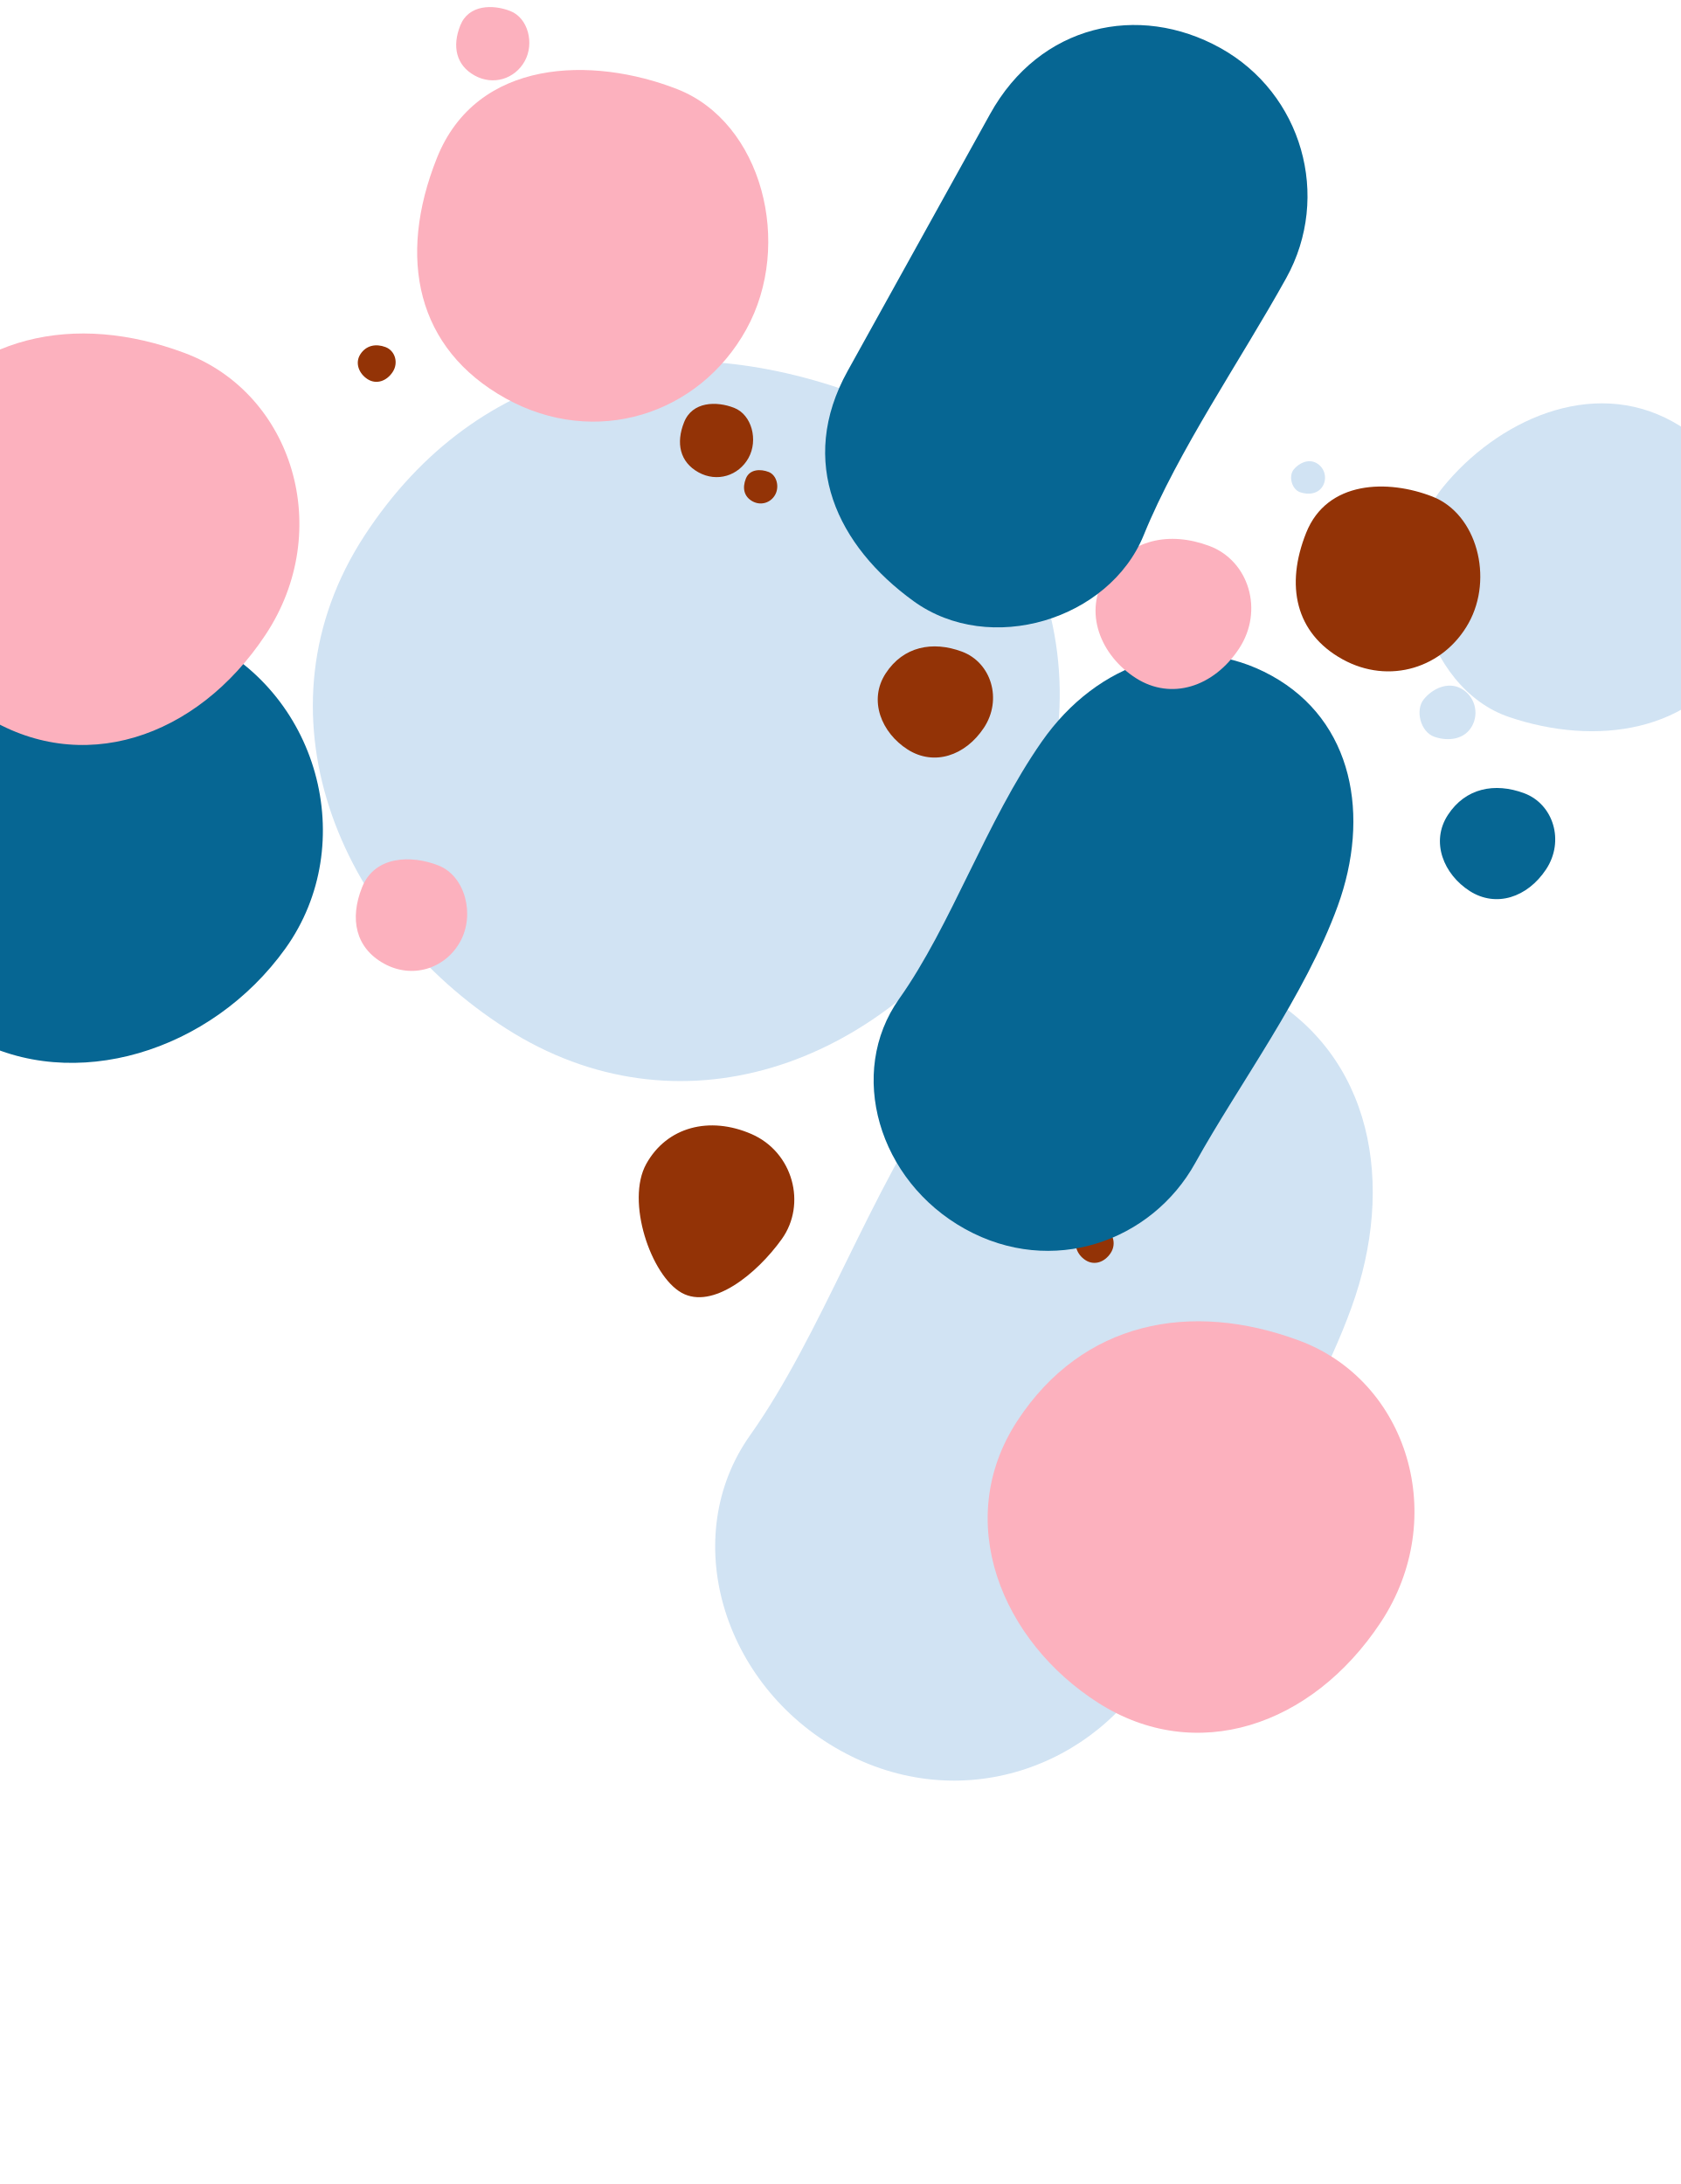
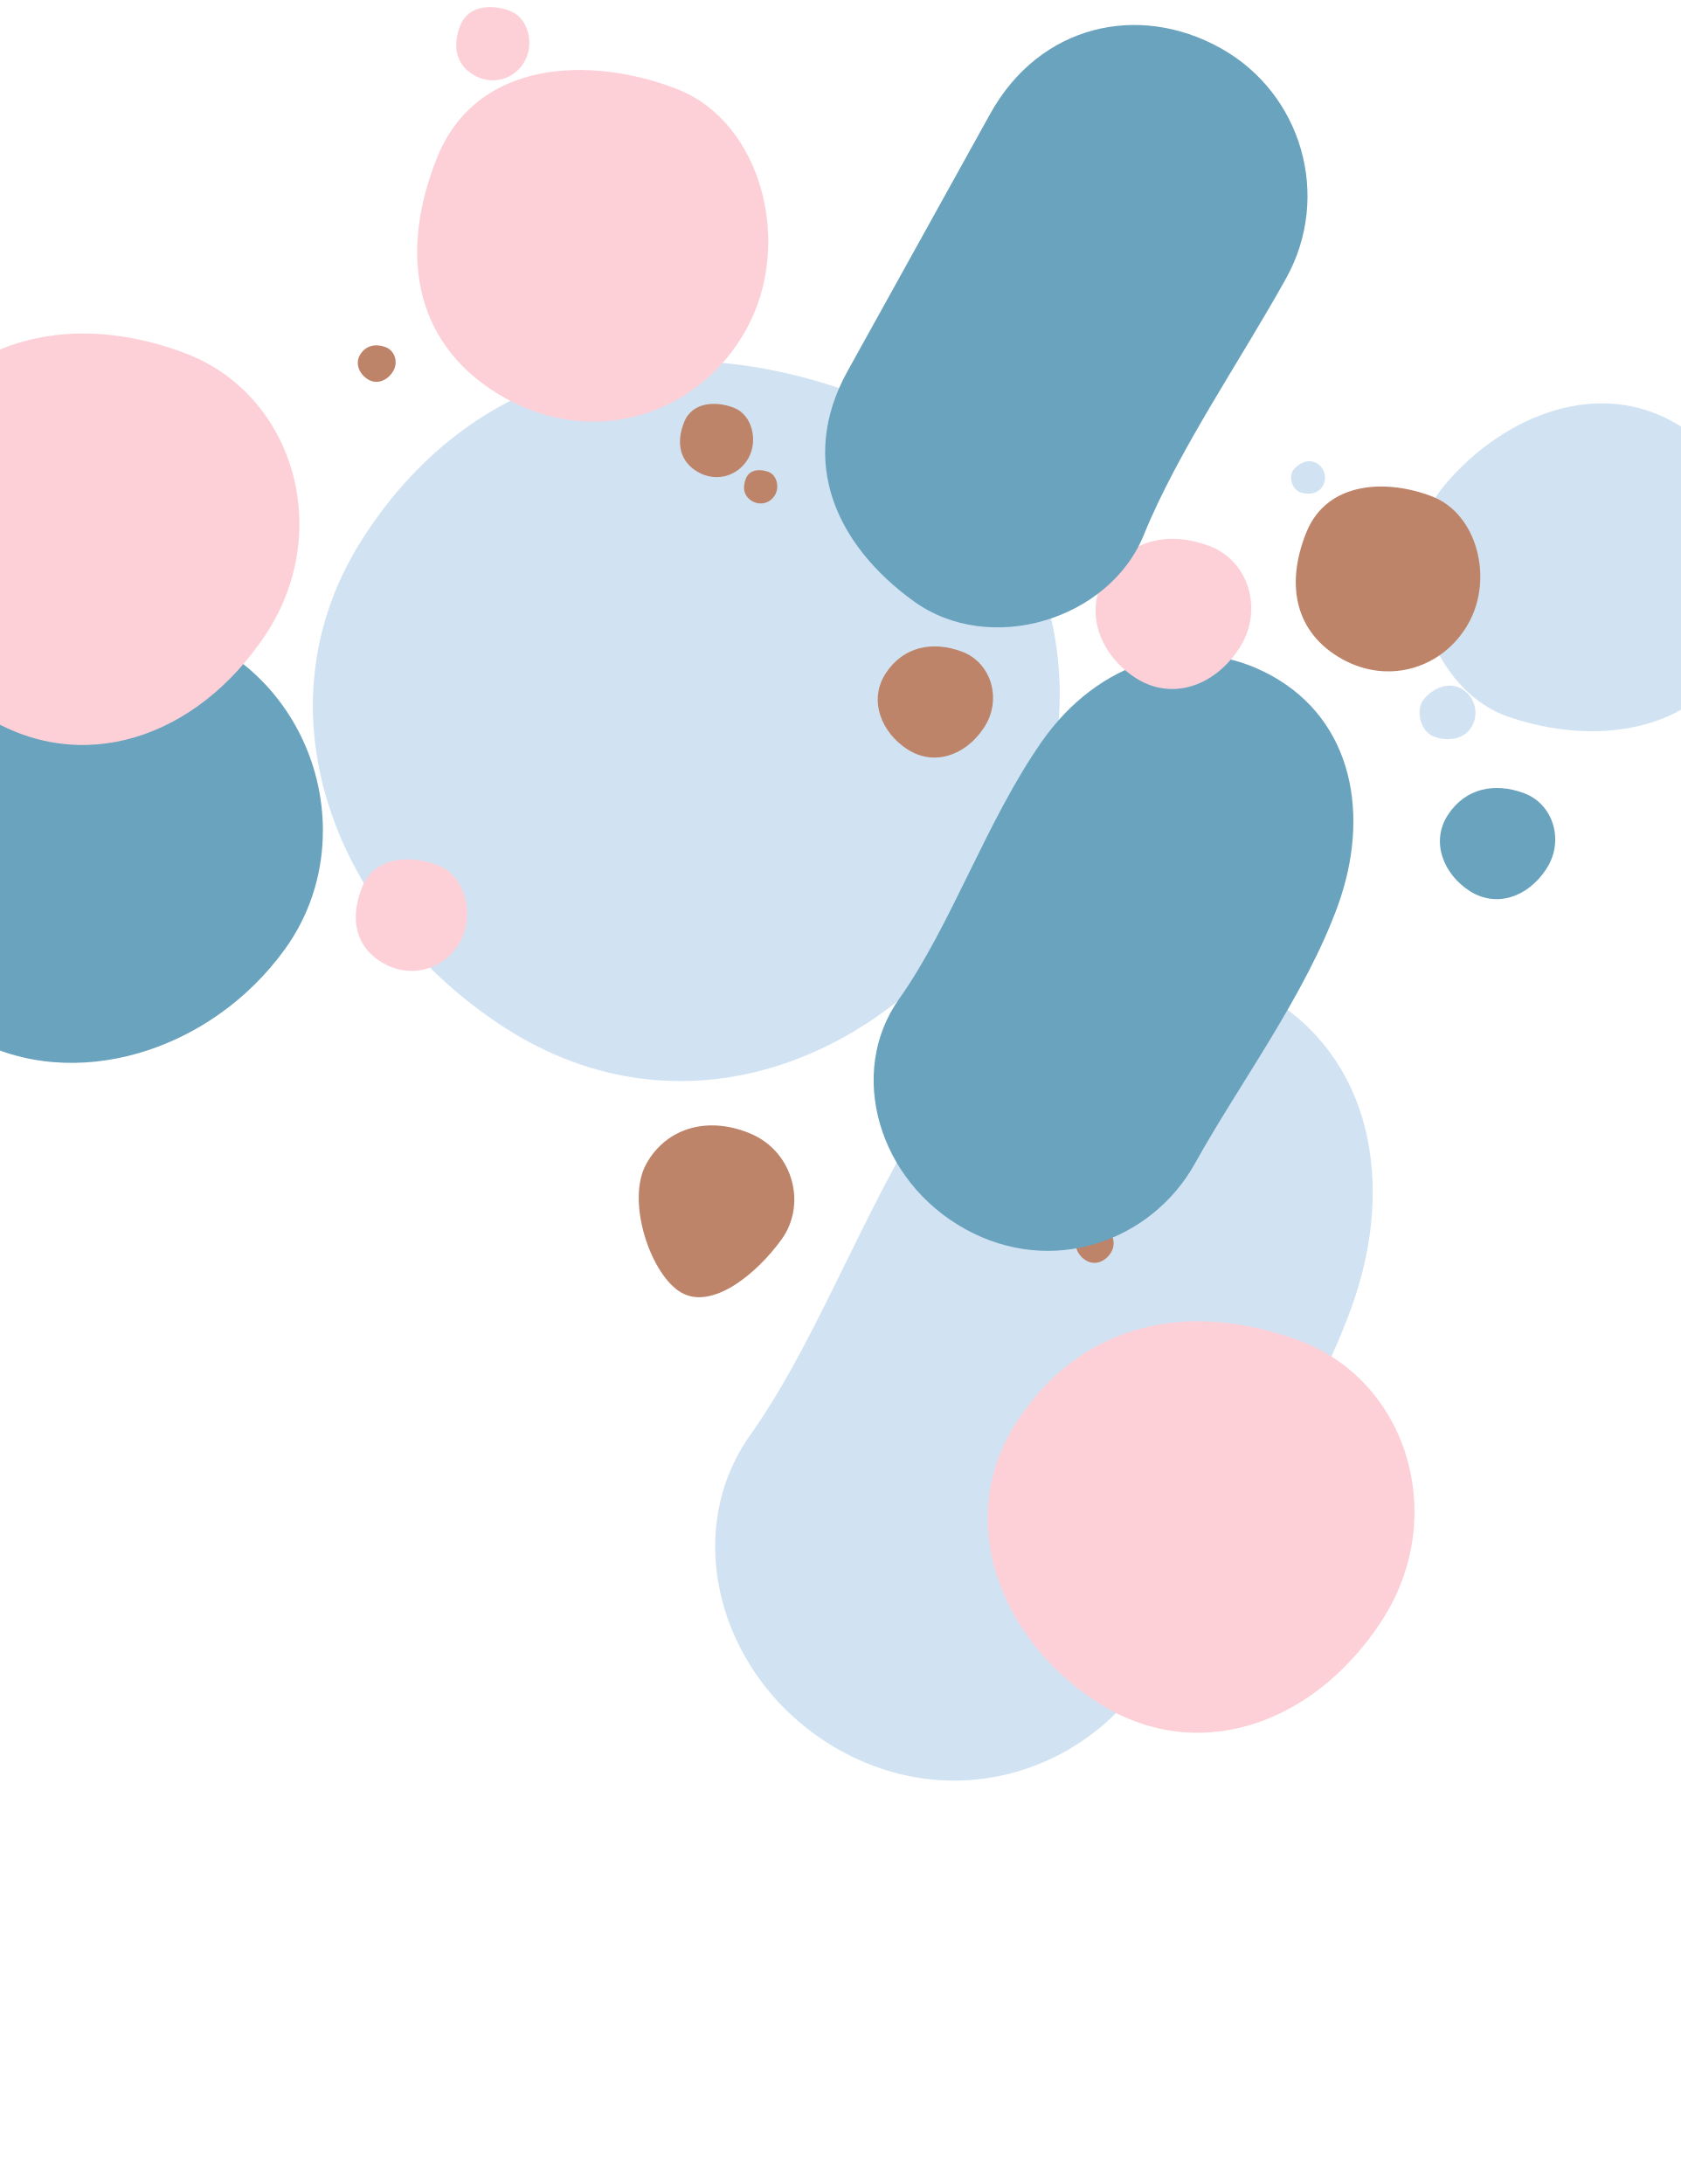
<svg xmlns="http://www.w3.org/2000/svg" width="2000" height="2600" version="1.1">
  <g class="layer">
    <g fill="none" fill-rule="evenodd" id="Patterns" transform="rotate(-10 572.965 406.657)">
      <g fill-rule="nonzero" id="Waimakariri">
        <g id="Shape" transform="translate(-414 -380)">
          <path d="m2043.8,1250.53c239.02,14.55 412.19,-171.36 432.78,-431.56c20.6,-260.2 -193.76,-467.63 -432.78,-431.55c-239.02,36.08 -414.93,184.12 -432.79,431.55c-17.86,247.44 193.77,417.01 432.79,431.56z" fill="#d1e3f3" id="svg_1" transform="rotate(39 968.965 -226.667) translate(1074.99 1044) translate(-1074.99 -1044)" />
          <path d="m2907.3,347.33c106.92,-19.37 201.5,-89.99 201.5,-201c0,-111.01 -90.21,-201 -201.5,-201c-111.28,0 -183.87,101.49 -201.5,201c-17.63,99.51 94.58,220.38 201.5,201z" fill="#d1e3f3" id="svg_2" transform="rotate(39 968.965 -226.667) translate(1937.42 374.032) translate(-1937.42 -374.032)" />
          <path d="m2807.88,777.33c152.55,0 251.76,122.38 276.21,276.16c24.45,153.78 0,333.35 0,479.68c0,146.34 -113.89,276.16 -276.21,276.16c-162.32,0 -292.51,-129.54 -276.21,-276.16c16.29,-146.62 -16.3,-321.42 0,-479.68c16.29,-158.26 123.66,-276.16 276.21,-276.16z" fill="#d1e3f3" id="svg_3" transform="rotate(39 968.965 -226.667) translate(1842 1520) translate(-1842 -1520)" />
-           <path d="m1678.95,594.61c121.64,0 210.5,-94.24 210.5,-210.5c0,-116.25 -103.15,-224.87 -210.5,-210.5c-107.36,14.38 -226.71,83.41 -210.5,210.5c16.2,127.1 88.86,210.5 210.5,210.5z" fill="#FCB1BE" id="svg_4" transform="rotate(39 968.965 -226.667) translate(709.243 610.142) translate(-709.243 -610.142)" />
-           <path d="m1878.2,1253.33c38.58,0 66.76,-29.91 66.76,-66.8c0,-36.89 -32.72,-71.35 -66.76,-66.79c-34.05,4.56 -71.91,26.46 -66.77,66.79c5.14,40.33 28.18,66.8 66.77,66.8z" fill="#FCB1BE" id="svg_5" transform="rotate(39 968.965 -226.667) translate(909 1413) translate(-909 -1413)" />
-           <path d="m1460.11,276.33c25.34,0 43.85,-19.64 43.85,-43.87c0,-24.22 -21.48,-46.86 -43.85,-43.86c-22.36,2.99 -47.22,17.38 -43.84,43.86c3.37,26.49 18.51,43.87 43.84,43.87z" fill="#FCB1BE" id="svg_6" transform="rotate(39 968.965 -226.667) translate(491 459) translate(-491 -459)" />
-           <path d="m1978.95,1191.29c12.12,0.74 20.9,-8.69 21.94,-21.88c1.04,-13.19 -9.82,-23.7 -21.94,-21.87c-12.11,1.83 -21.03,9.33 -21.94,21.87c-0.9,12.55 9.83,21.14 21.94,21.88z" fill="#FCB1BE" id="svg_7" transform="rotate(156 968.965 -226.667) translate(1010 1396) translate(-1010 -1396)" />
-           <path d="m2700.35,383.33c63.92,0 110.61,-49.55 110.61,-110.66c0,-61.12 -54.2,-118.22 -110.61,-110.66c-56.41,7.55 -119.12,43.84 -110.61,110.66c8.51,66.81 46.69,110.66 110.61,110.66z" fill="#933306" id="svg_8" transform="rotate(39 968.965 -226.667) translate(1731 499) translate(-1731 -499)" />
-           <path d="m1922.11,560.33c25.34,0 43.85,-19.64 43.85,-43.87c0,-24.22 -21.48,-46.86 -43.85,-43.86c-22.36,2.99 -47.22,17.38 -43.84,43.86c3.37,26.49 18.51,43.87 43.84,43.87z" fill="#933306" id="svg_9" transform="rotate(39 968.965 -226.667) translate(953 743) translate(-953 -743)" />
-           <path d="m1995.03,559.33c11.52,0 19.93,-8.93 19.93,-19.94c0,-11.01 -9.77,-21.3 -19.93,-19.94c-10.16,1.36 -21.46,7.9 -19.93,19.94c1.53,12.04 8.41,19.94 19.93,19.94z" fill="#933306" id="svg_10" transform="rotate(39 968.965 -226.667) translate(1026 766) translate(-1026 -766)" />
-           <path d="m2378.29,1424.33c41.87,0 67.26,-62.98 73.14,-113.72c5.89,-50.74 -38.24,-97.07 -92.23,-91.88c-54,5.19 -92.24,41.14 -92.24,91.88c0,50.74 69.45,113.72 111.33,113.72z" fill="#933306" id="svg_11" transform="rotate(39 968.965 -226.667) translate(1390.5 1548) translate(-1390.5 -1548)" />
+           <path d="m1678.95,594.61c121.64,0 210.5,-94.24 210.5,-210.5c0,-116.25 -103.15,-224.87 -210.5,-210.5c-107.36,14.38 -226.71,83.41 -210.5,210.5c16.2,127.1 88.86,210.5 210.5,210.5z" fill="#fdd0d8" id="svg_4" transform="rotate(39 968.965 -226.667) translate(709.243 610.142) translate(-709.243 -610.142)" />
+           <path d="m1878.2,1253.33c38.58,0 66.76,-29.91 66.76,-66.8c0,-36.89 -32.72,-71.35 -66.76,-66.79c-34.05,4.56 -71.91,26.46 -66.77,66.79c5.14,40.33 28.18,66.8 66.77,66.8z" fill="#fdd0d8" id="svg_5" transform="rotate(39 968.965 -226.667) translate(909 1413) translate(-909 -1413)" />
+           <path d="m1460.11,276.33c25.34,0 43.85,-19.64 43.85,-43.87c0,-24.22 -21.48,-46.86 -43.85,-43.86c-22.36,2.99 -47.22,17.38 -43.84,43.86c3.37,26.49 18.51,43.87 43.84,43.87z" fill="#fdd0d8" id="svg_6" transform="rotate(39 968.965 -226.667) translate(491 459) translate(-491 -459)" />
+           <path d="m1978.95,1191.29c12.12,0.74 20.9,-8.69 21.94,-21.88c1.04,-13.19 -9.82,-23.7 -21.94,-21.87c-12.11,1.83 -21.03,9.33 -21.94,21.87c-0.9,12.55 9.83,21.14 21.94,21.88z" fill="#fdd0d8" id="svg_7" transform="rotate(156 968.965 -226.667) translate(1010 1396) translate(-1010 -1396)" />
+           <path d="m2700.35,383.33c63.92,0 110.61,-49.55 110.61,-110.66c0,-61.12 -54.2,-118.22 -110.61,-110.66c-56.41,7.55 -119.12,43.84 -110.61,110.66c8.51,66.81 46.69,110.66 110.61,110.66z" fill="#be8469" id="svg_8" transform="rotate(39 968.965 -226.667) translate(1731 499) translate(-1731 -499)" />
+           <path d="m1922.11,560.33c25.34,0 43.85,-19.64 43.85,-43.87c0,-24.22 -21.48,-46.86 -43.85,-43.86c-22.36,2.99 -47.22,17.38 -43.84,43.86c3.37,26.49 18.51,43.87 43.84,43.87z" fill="#be8469" id="svg_9" transform="rotate(39 968.965 -226.667) translate(953 743) translate(-953 -743)" />
+           <path d="m1995.03,559.33c11.52,0 19.93,-8.93 19.93,-19.94c0,-11.01 -9.77,-21.3 -19.93,-19.94c-10.16,1.36 -21.46,7.9 -19.93,19.94c1.53,12.04 8.41,19.94 19.93,19.94z" fill="#be8469" id="svg_10" transform="rotate(39 968.965 -226.667) translate(1026 766) translate(-1026 -766)" />
+           <path d="m2378.29,1424.33c41.87,0 67.26,-62.98 73.14,-113.72c5.89,-50.74 -38.24,-97.07 -92.23,-91.88c-54,5.19 -92.24,41.14 -92.24,91.88c0,50.74 69.45,113.72 111.33,113.72z" fill="#be8469" id="svg_11" transform="rotate(39 968.965 -226.667) translate(1390.5 1548) translate(-1390.5 -1548)" />
          <path d="m1841.89,1019c97.48,5.93 168.1,-69.88 176.5,-176c8.4,-106.12 -79.02,-190.72 -176.5,-176c-97.48,14.71 -169.21,75.09 -176.5,176c-7.28,100.91 79.02,170.06 176.5,176z" fill="#d1e3f3" id="svg_12" transform="rotate(39 968.965 -226.667) translate(872.995 1069) translate(-872.995 -1069)" />
          <path d="m2845.94,951.21c36.9,2.24 63.63,-26.46 66.81,-66.63c3.18,-40.17 -29.91,-72.19 -66.81,-66.62c-36.9,5.57 -64.06,28.43 -66.82,66.62c-2.75,38.2 29.92,64.38 66.82,66.63z" fill="#d1e3f3" id="svg_13" transform="rotate(39 968.965 -226.667) translate(1877 1111) translate(-1877 -1111)" />
          <path d="m1971.95,1031.29c12.12,0.74 20.9,-8.69 21.94,-21.88c1.04,-13.19 -9.82,-23.7 -21.94,-21.87c-12.11,1.83 -21.03,9.33 -21.94,21.87c-0.9,12.55 9.83,21.14 21.94,21.88z" fill="#d1e3f3" id="svg_14" transform="rotate(39 968.965 -226.667) translate(1003 1236) translate(-1003 -1236)" />
          <path d="m2886.95,1000.29c12.12,0.74 20.9,-8.69 21.94,-21.88c1.04,-13.19 -9.82,-23.7 -21.94,-21.87c-12.11,1.83 -21.03,9.33 -21.94,21.87c-0.9,12.55 9.83,21.14 21.94,21.88z" fill="#d1e3f3" id="svg_15" transform="rotate(39 968.965 -226.667) translate(1918 1205) translate(-1918 -1205)" />
          <path d="m1998.96,974.31c6.05,0.37 10.44,-4.34 10.97,-10.94c0.52,-6.59 -4.92,-11.85 -10.97,-10.94c-6.06,0.92 -10.52,4.67 -10.97,10.94c-0.46,6.27 4.91,10.57 10.97,10.94z" fill="#d1e3f3" id="svg_16" transform="rotate(39 968.965 -226.667) translate(1030 1190) translate(-1030 -1190)" />
-           <path d="m2299.94,728.21c36.9,2.24 63.63,-26.46 66.81,-66.63c3.18,-40.17 -29.91,-72.19 -66.81,-66.62c-36.9,5.57 -64.06,28.43 -66.82,66.62c-2.75,38.2 29.92,64.38 66.82,66.63z" fill="#933306" id="svg_17" transform="rotate(39 968.965 -226.667) translate(1331 888) translate(-1331 -888)" />
-           <path d="m1523.95,654.29c12.12,0.74 20.9,-8.69 21.94,-21.88c1.04,-13.19 -9.82,-23.7 -21.94,-21.87c-12.11,1.83 -21.03,9.33 -21.94,21.87c-0.9,12.55 9.83,21.14 21.94,21.88z" fill="#933306" id="svg_18" transform="rotate(39 968.965 -226.667) translate(555 859) translate(-555 -859)" />
-           <path d="m2779.95,1157.29c12.12,0.74 20.9,-8.69 21.94,-21.88c1.04,-13.19 -9.82,-23.7 -21.94,-21.87c-12.11,1.83 -21.03,9.33 -21.94,21.87c-0.9,12.55 9.83,21.14 21.94,21.88z" fill="#933306" id="svg_19" transform="rotate(39 968.965 -226.667) translate(1811 1362) translate(-1811 -1362)" />
-           <path d="m2261.95,777.29c12.12,0.74 20.9,-8.69 21.94,-21.88c1.04,-13.19 -9.82,-23.7 -21.94,-21.87c-12.11,1.83 -21.03,9.33 -21.94,21.87c-0.9,12.55 9.83,21.14 21.94,21.88z" fill="#933306" id="svg_20" transform="rotate(117 968.965 -226.667) translate(1293 982) translate(-1293 -982)" />
-           <path d="m2966.94,551.21c36.9,2.24 63.63,-26.46 66.81,-66.63c3.18,-40.17 -29.91,-72.19 -66.81,-66.62c-36.9,5.57 -64.06,28.43 -66.82,66.62c-2.75,38.2 29.92,64.38 66.82,66.63z" fill="#066693" id="svg_21" transform="rotate(39 968.965 -226.667) translate(1998 711) translate(-1998 -711)" />
-           <path d="m1492.46,1568.33c137.25,0 256.99,-122.67 274.5,-274c17.51,-151.33 -113.8,-289.48 -274.5,-274c-160.7,15.48 -274.5,122.67 -274.5,274c0,151.33 137.25,274 274.5,274z" fill="#066693" id="svg_22" transform="rotate(39 968.965 -226.667) translate(524.285 1520.41) translate(-524.285 -1520.41)" />
-           <path d="m2636.46,441.33c111.29,0 183.66,89.3 201.5,201.5c17.84,112.2 0,243.23 0,350c0,106.77 -83.09,201.5 -201.5,201.5c-118.41,0 -213.39,-94.52 -201.5,-201.5c11.89,-106.98 -11.89,-234.52 0,-350c11.89,-115.48 90.21,-201.5 201.5,-201.5z" fill="#066693" id="svg_23" transform="rotate(39 968.965 -226.667) translate(1669.75 1044.5) translate(-1669.75 -1044.5)" />
-           <path d="m2496.43,522.16c49.84,3.04 85.95,-35.73 90.24,-89.99c4.3,-54.26 -40.4,-97.51 -90.24,-89.99c-49.85,7.53 -86.52,38.4 -90.25,89.99c-3.72,51.6 40.4,86.96 90.25,89.99z" fill="#FCB1BE" id="svg_24" transform="rotate(39 968.965 -226.667) translate(1527.5 658.5) translate(-1527.5 -658.5)" />
-           <path d="m1317.87,1225.87c136.58,8.32 235.54,-97.91 247.31,-246.6c11.76,-148.69 -110.73,-267.22 -247.31,-246.6c-136.58,20.62 -237.1,105.21 -247.31,246.6c-10.2,141.39 110.73,238.29 247.31,246.6z" fill="#FCB1BE" id="svg_25" transform="rotate(39 968.965 -226.667) translate(349 1205) translate(-349 -1205)" />
-           <path d="m3048.87,1610.87c136.58,8.32 235.54,-97.91 247.31,-246.6c11.76,-148.69 -110.73,-267.22 -247.31,-246.6c-136.58,20.62 -237.1,105.21 -247.31,246.6c-10.2,141.39 110.73,238.29 247.31,246.6z" fill="#FCB1BE" id="svg_26" transform="rotate(39 968.965 -226.667) translate(2080 1590) translate(-2080 -1590)" />
+           <path d="m2299.94,728.21c36.9,2.24 63.63,-26.46 66.81,-66.63c3.18,-40.17 -29.91,-72.19 -66.81,-66.62c-36.9,5.57 -64.06,28.43 -66.82,66.62c-2.75,38.2 29.92,64.38 66.82,66.63z" fill="#be8469" id="svg_17" transform="rotate(39 968.965 -226.667) translate(1331 888) translate(-1331 -888)" />
+           <path d="m1523.95,654.29c12.12,0.74 20.9,-8.69 21.94,-21.88c1.04,-13.19 -9.82,-23.7 -21.94,-21.87c-12.11,1.83 -21.03,9.33 -21.94,21.87c-0.9,12.55 9.83,21.14 21.94,21.88z" fill="#be8469" id="svg_18" transform="rotate(39 968.965 -226.667) translate(555 859) translate(-555 -859)" />
+           <path d="m2779.95,1157.29c12.12,0.74 20.9,-8.69 21.94,-21.88c1.04,-13.19 -9.82,-23.7 -21.94,-21.87c-12.11,1.83 -21.03,9.33 -21.94,21.87c-0.9,12.55 9.83,21.14 21.94,21.88z" fill="#be8469" id="svg_19" transform="rotate(39 968.965 -226.667) translate(1811 1362) translate(-1811 -1362)" />
+           <path d="m2261.95,777.29c12.12,0.74 20.9,-8.69 21.94,-21.88c1.04,-13.19 -9.82,-23.7 -21.94,-21.87c-12.11,1.83 -21.03,9.33 -21.94,21.87c-0.9,12.55 9.83,21.14 21.94,21.88z" fill="#be8469" id="svg_20" transform="rotate(117 968.965 -226.667) translate(1293 982) translate(-1293 -982)" />
+           <path d="m2966.94,551.21c36.9,2.24 63.63,-26.46 66.81,-66.63c3.18,-40.17 -29.91,-72.19 -66.81,-66.62c-36.9,5.57 -64.06,28.43 -66.82,66.62c-2.75,38.2 29.92,64.38 66.82,66.63z" fill="#69a3be" id="svg_21" transform="rotate(39 968.965 -226.667) translate(1998 711) translate(-1998 -711)" />
+           <path d="m1492.46,1568.33c137.25,0 256.99,-122.67 274.5,-274c17.51,-151.33 -113.8,-289.48 -274.5,-274c-160.7,15.48 -274.5,122.67 -274.5,274c0,151.33 137.25,274 274.5,274z" fill="#69a3be" id="svg_22" transform="rotate(39 968.965 -226.667) translate(524.285 1520.41) translate(-524.285 -1520.41)" />
+           <path d="m2636.46,441.33c111.29,0 183.66,89.3 201.5,201.5c17.84,112.2 0,243.23 0,350c0,106.77 -83.09,201.5 -201.5,201.5c-118.41,0 -213.39,-94.52 -201.5,-201.5c11.89,-106.98 -11.89,-234.52 0,-350c11.89,-115.48 90.21,-201.5 201.5,-201.5z" fill="#69a3be" id="svg_23" transform="rotate(39 968.965 -226.667) translate(1669.75 1044.5) translate(-1669.75 -1044.5)" />
+           <path d="m2496.43,522.16c49.84,3.04 85.95,-35.73 90.24,-89.99c4.3,-54.26 -40.4,-97.51 -90.24,-89.99c-49.85,7.53 -86.52,38.4 -90.25,89.99c-3.72,51.6 40.4,86.96 90.25,89.99z" fill="#fdd0d8" id="svg_24" transform="rotate(39 968.965 -226.667) translate(1527.5 658.5) translate(-1527.5 -658.5)" />
+           <path d="m1317.87,1225.87c136.58,8.32 235.54,-97.91 247.31,-246.6c11.76,-148.69 -110.73,-267.22 -247.31,-246.6c-136.58,20.62 -237.1,105.21 -247.31,246.6c-10.2,141.39 110.73,238.29 247.31,246.6z" fill="#fdd0d8" id="svg_25" transform="rotate(39 968.965 -226.667) translate(349 1205) translate(-349 -1205)" />
+           <path d="m3048.87,1610.87c136.58,8.32 235.54,-97.91 247.31,-246.6c11.76,-148.69 -110.73,-267.22 -247.31,-246.6c-136.58,20.62 -237.1,105.21 -247.31,246.6c-10.2,141.39 110.73,238.29 247.31,246.6z" fill="#fdd0d8" id="svg_26" transform="rotate(39 968.965 -226.667) translate(2080 1590) translate(-2080 -1590)" />
          <path d="m2841.11,410.99c17.43,-3.16 32.85,-14.7 32.85,-32.83c0,-18.13 -14.71,-32.83 -32.85,-32.83c-18.14,0 -29.98,16.58 -32.85,32.83c-2.87,16.26 15.42,36 32.85,32.83z" fill="#d1e3f3" id="svg_27" transform="rotate(39 968.965 -226.667) translate(1872 605) translate(-1872 -605)" />
          <path d="m2560.13,233.84c10.56,-1.92 19.91,-8.91 19.91,-19.9c0,-10.99 -8.92,-19.89 -19.91,-19.89c-11,0 -18.17,10.04 -19.91,19.89c-1.74,9.85 9.34,21.82 19.91,19.9z" fill="#d1e3f3" id="svg_28" transform="rotate(39 968.965 -226.667) translate(1591.08 440.716) translate(-1591.08 -440.716)" />
-           <path d="m2220.46,-182.67c111.29,0 201.5,90.21 201.5,201.5c0,111.29 -13,242.15 0,350c13,107.85 -90.25,214.98 -201.5,201.5c-111.25,-13.48 -201.5,-77.4 -201.5,-201.5c0,-124.1 0,-228.05 0,-350c0,-121.95 90.21,-201.5 201.5,-201.5z" fill="#066693" id="svg_29" transform="rotate(39 968.965 -226.667) translate(1252.06 421.076) translate(-1252.06 -421.076)" />
+           <path d="m2220.46,-182.67c111.29,0 201.5,90.21 201.5,201.5c0,111.29 -13,242.15 0,350c13,107.85 -90.25,214.98 -201.5,201.5c-111.25,-13.48 -201.5,-77.4 -201.5,-201.5c0,-124.1 0,-228.05 0,-350c0,-121.95 90.21,-201.5 201.5,-201.5z" fill="#69a3be" id="svg_29" transform="rotate(39 968.965 -226.667) translate(1252.06 421.076) translate(-1252.06 -421.076)" />
        </g>
      </g>
    </g>
  </g>
</svg>
